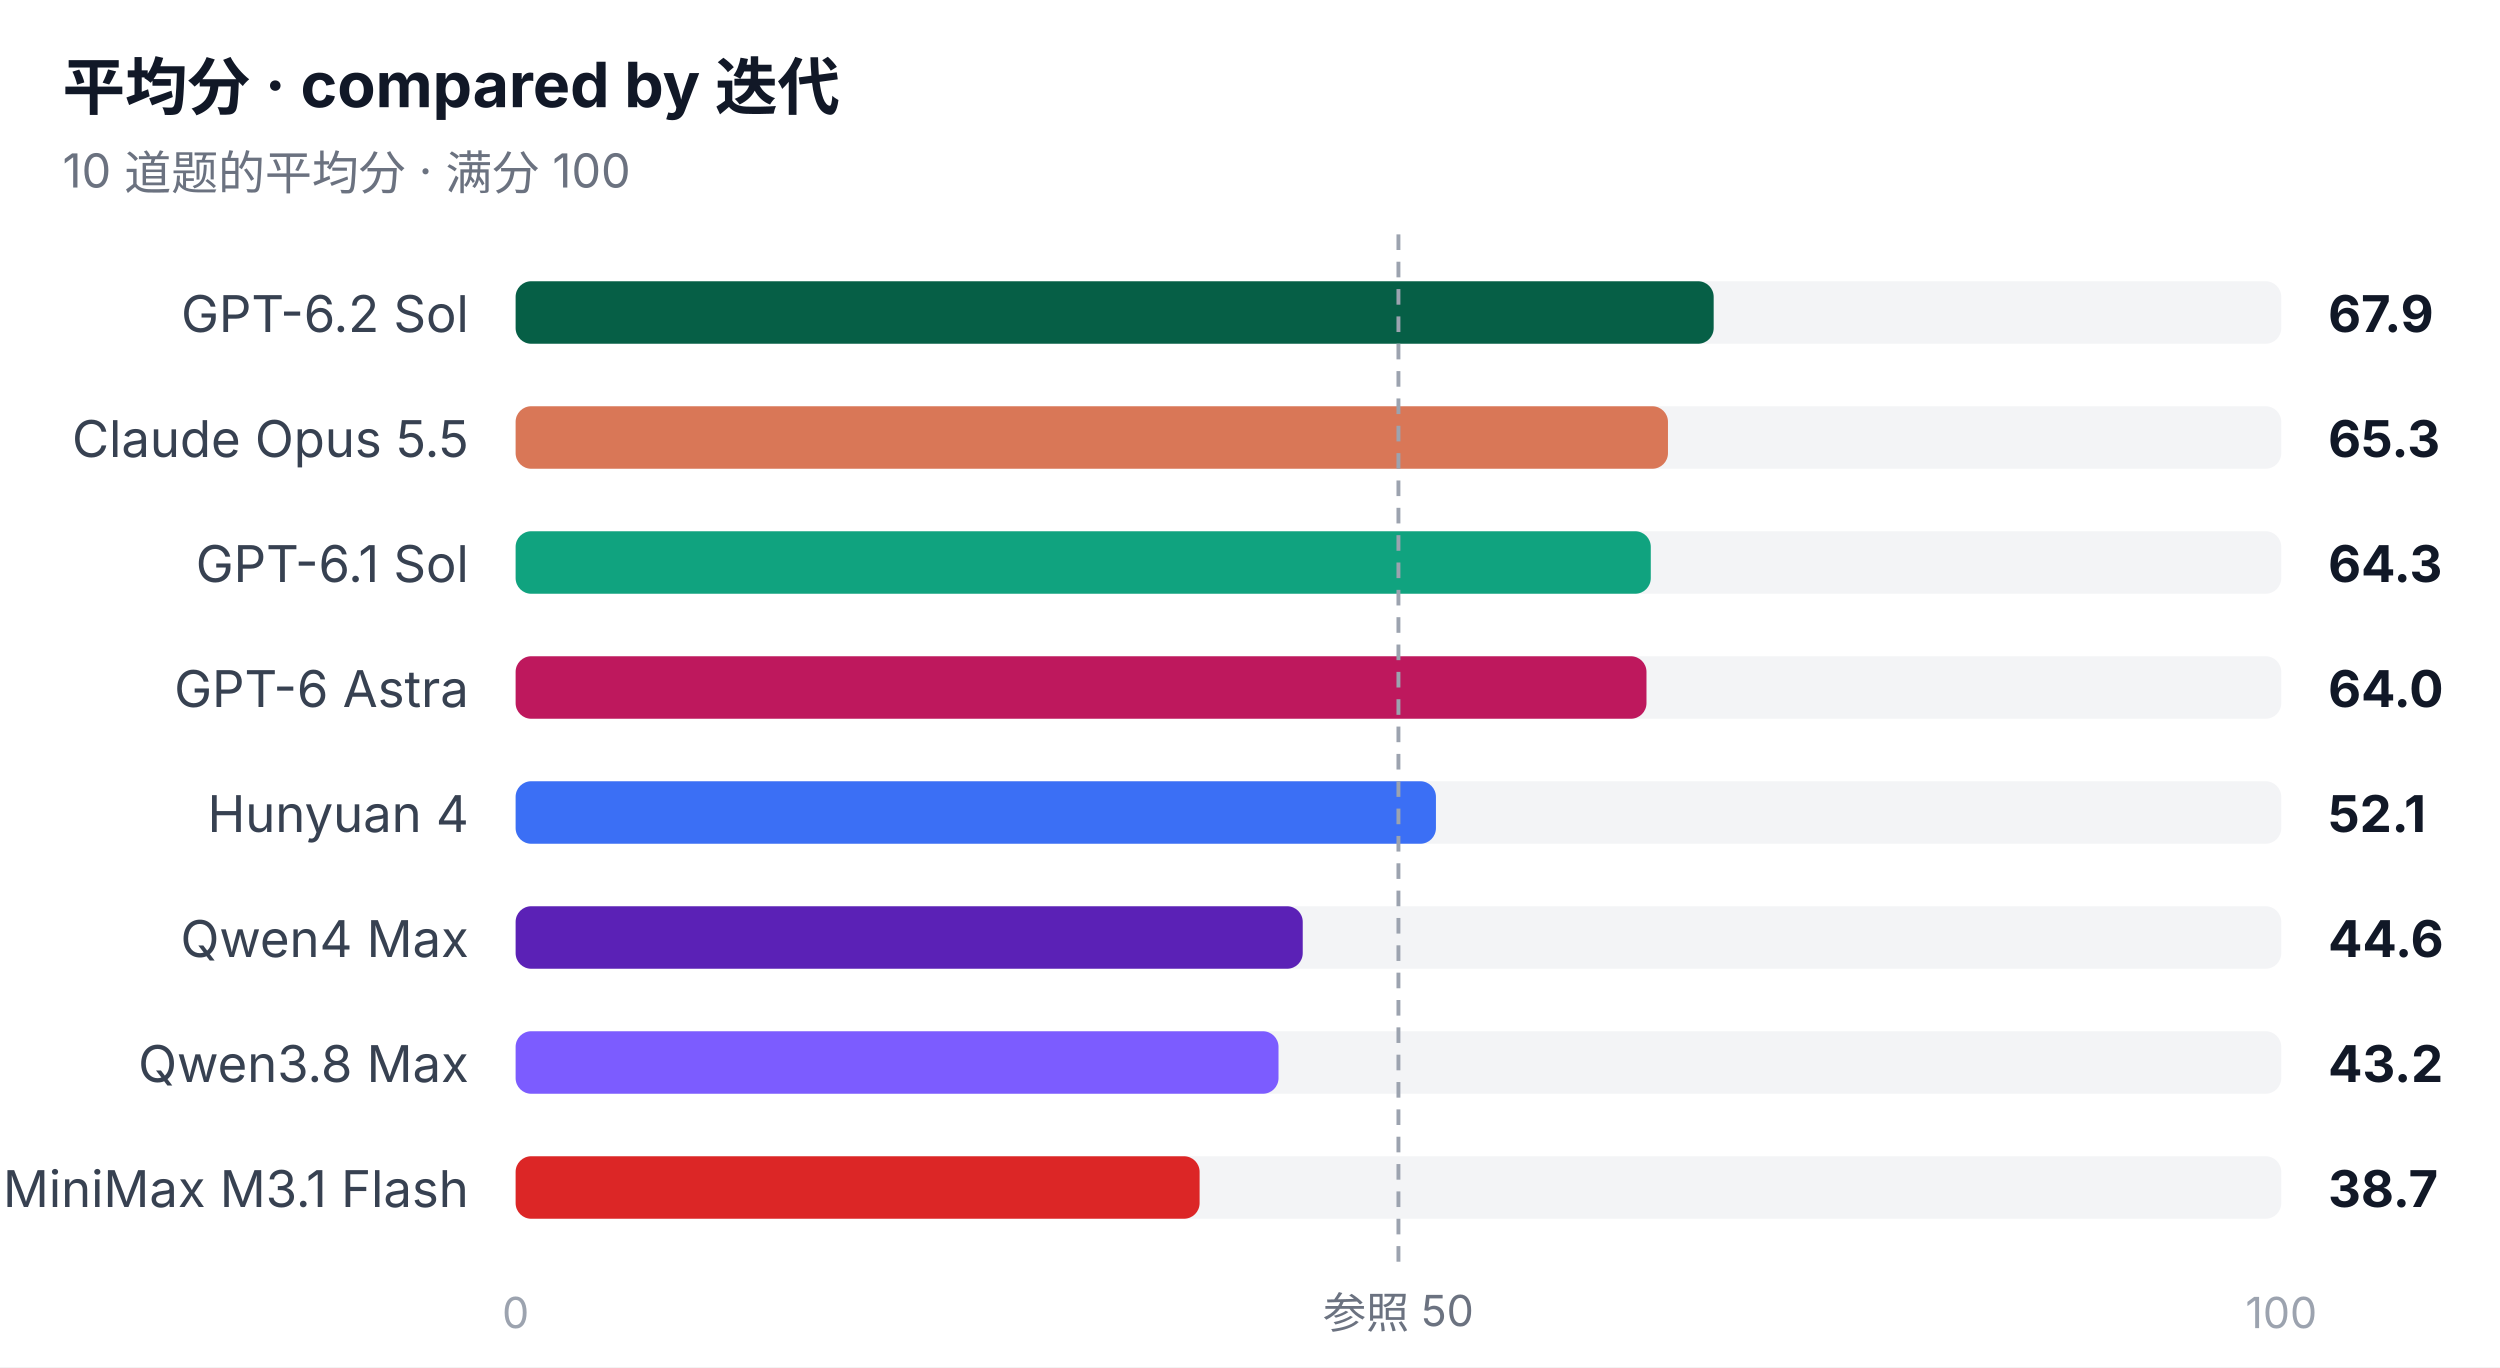
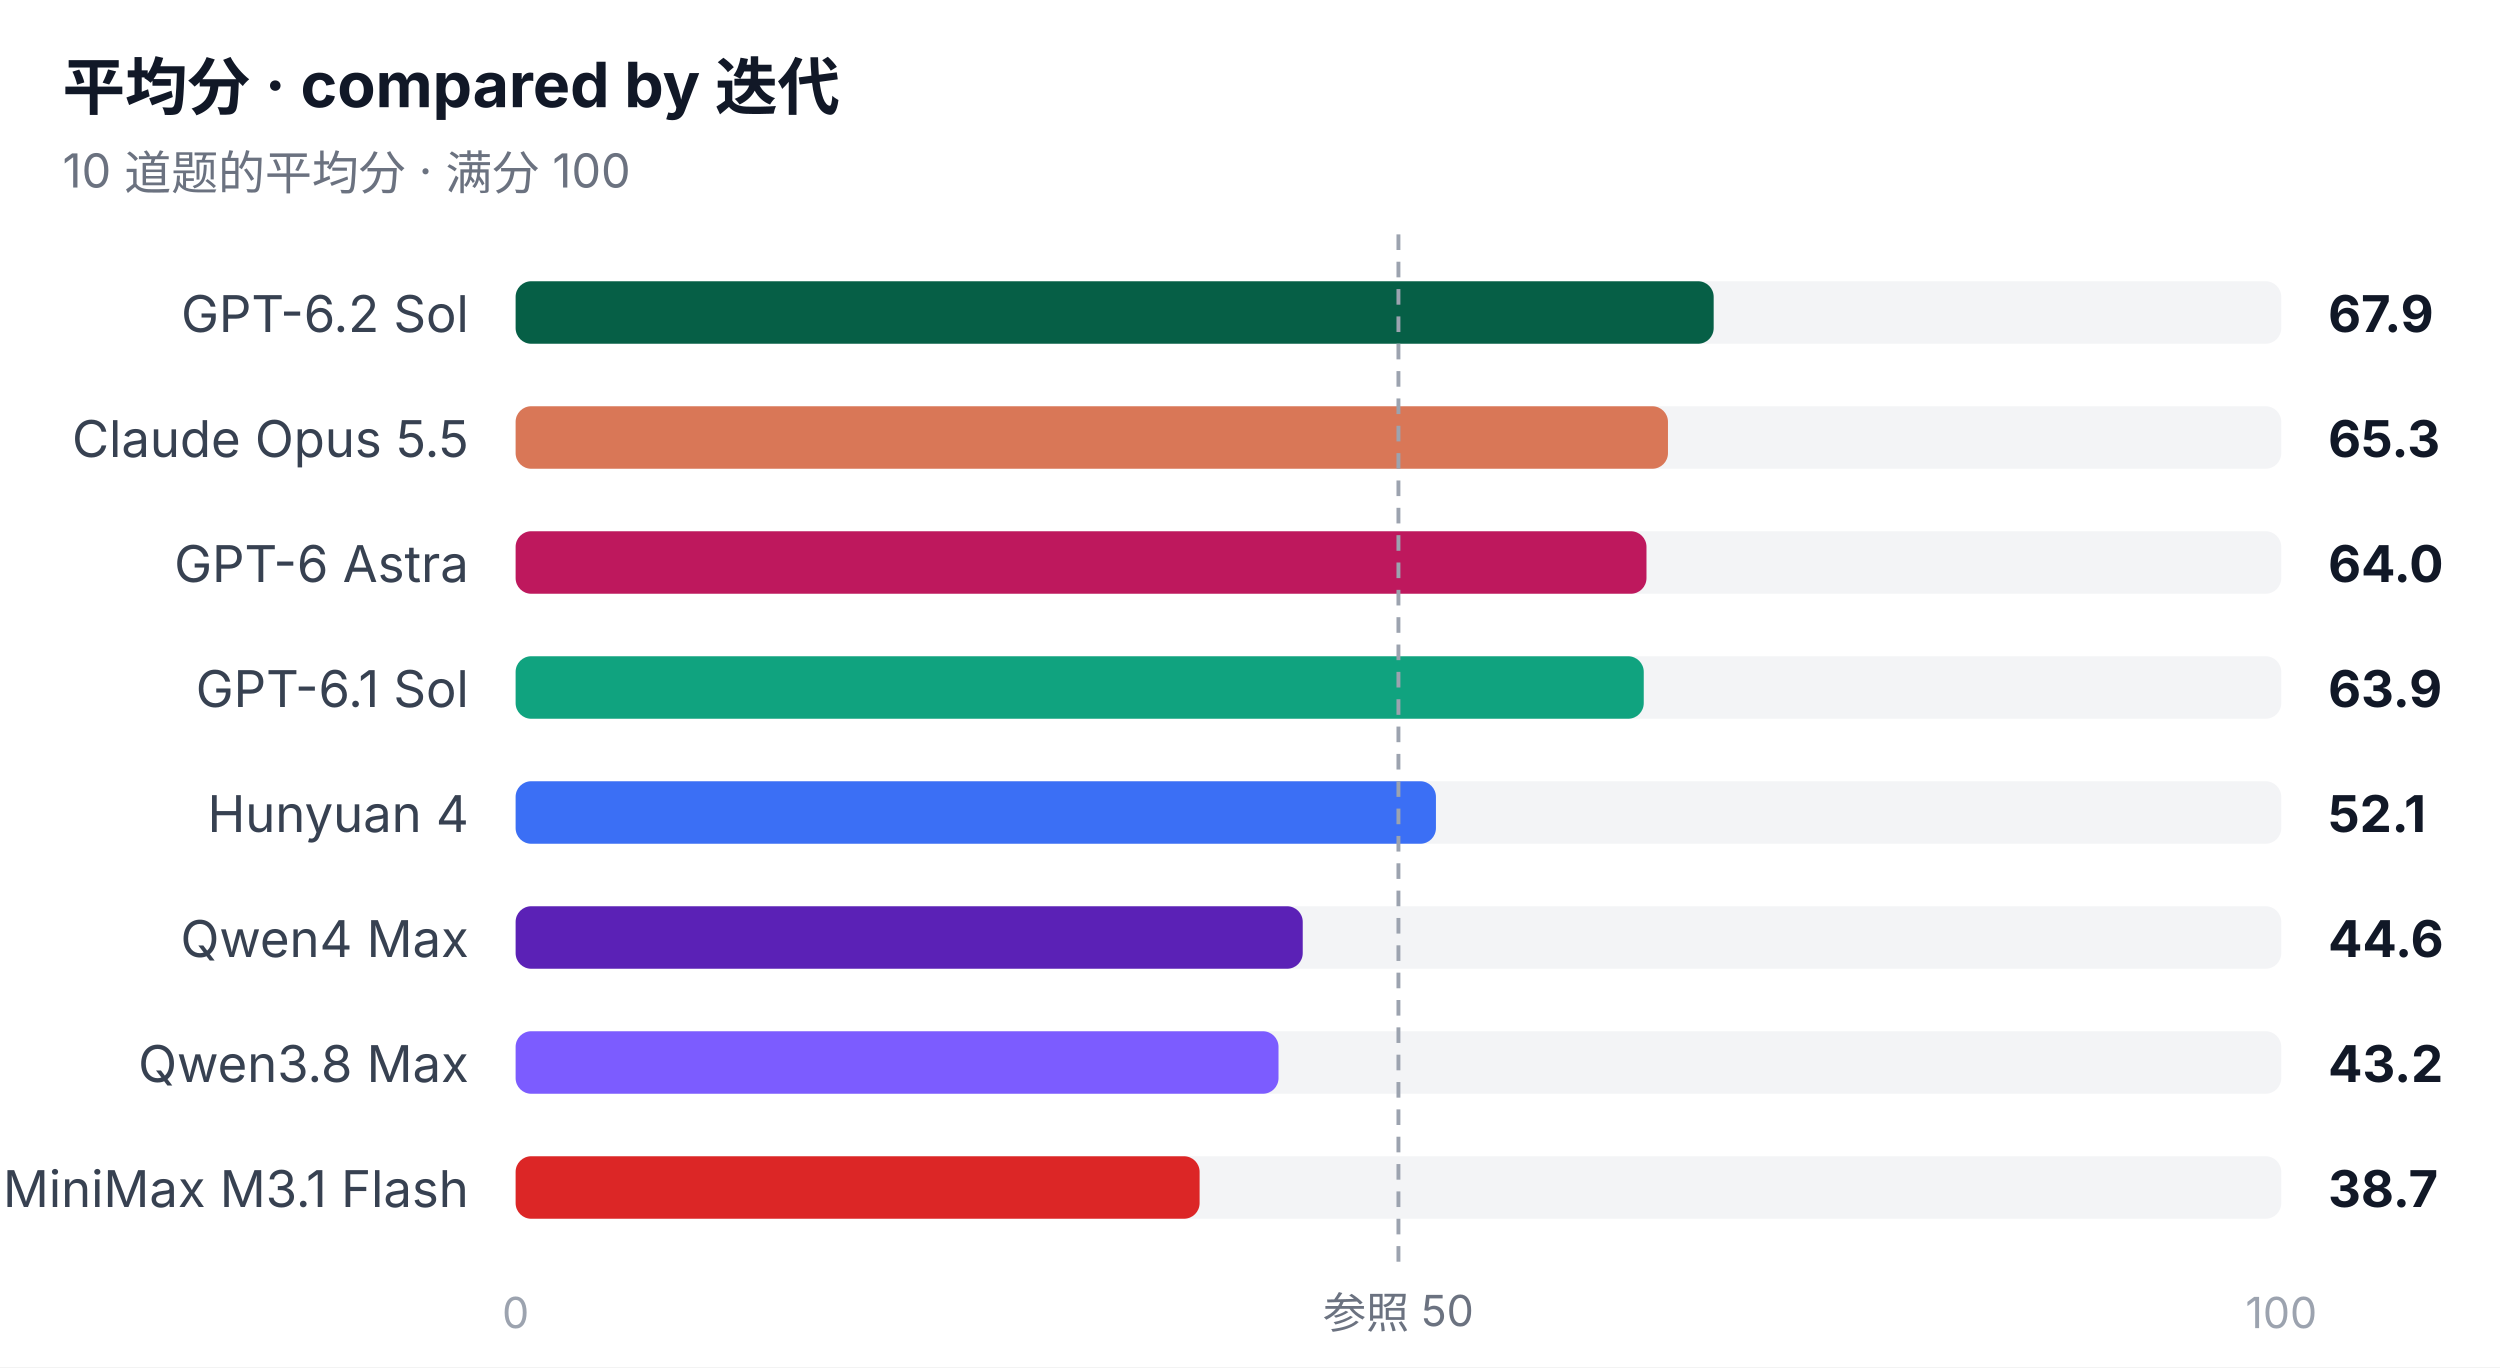
<svg xmlns="http://www.w3.org/2000/svg" width="640" height="350" viewBox="0 0 640 350" font-family="Inter, -apple-system, BlinkMacSystemFont, 'Segoe UI', Roboto, 'Helvetica Neue', Arial, 'PingFang SC', 'Microsoft YaHei', sans-serif">
  <rect width="640" height="350" fill="#ffffff" />
  <text x="16" y="28" font-size="16" font-weight="700" fill="#111827">平均分 · compared by 迭代</text>
  <text x="16" y="48" font-size="12" fill="#6b7280">10 道题的平均分 · 满分 100</text>
  <text x="120" y="85.0" font-size="13" fill="#374151" text-anchor="end">GPT-6.2 Sol</text>
  <rect x="132" y="72.0" width="452" height="16" rx="4" fill="#f3f4f6" />
  <rect x="132" y="72.0" width="306.7" height="16" rx="4" fill="#065f46" />
  <text x="596" y="85.0" font-size="13" font-weight="700" fill="#111827">67.9</text>
  <text x="120" y="117.0" font-size="13" fill="#374151" text-anchor="end">Claude Opus 5.5</text>
  <rect x="132" y="104.0" width="452" height="16" rx="4" fill="#f3f4f6" />
  <rect x="132" y="104.0" width="295.0" height="16" rx="4" fill="#d97757" />
  <text x="596" y="117.0" font-size="13" font-weight="700" fill="#111827">65.3</text>
-   <text x="120" y="149.0" font-size="13" fill="#374151" text-anchor="end">GPT-6.1 Sol</text>
+   <text x="120" y="149.0" font-size="13" fill="#374151" text-anchor="end">GPT-6 Astra</text>
  <rect x="132" y="136.0" width="452" height="16" rx="4" fill="#f3f4f6" />
-   <rect x="132" y="136.0" width="290.6" height="16" rx="4" fill="#10a37f" />
-   <text x="596" y="149.0" font-size="13" font-weight="700" fill="#111827">64.3</text>
-   <text x="120" y="181.0" font-size="13" fill="#374151" text-anchor="end">GPT-6 Astra</text>
+   <rect x="132" y="136.0" width="289.5" height="16" rx="4" fill="#be185d" />
+   <text x="596" y="149.0" font-size="13" font-weight="700" fill="#111827">64.0</text>
+   <text x="120" y="181.0" font-size="13" fill="#374151" text-anchor="end">GPT-6.1 Sol</text>
  <rect x="132" y="168.0" width="452" height="16" rx="4" fill="#f3f4f6" />
-   <rect x="132" y="168.0" width="289.5" height="16" rx="4" fill="#be185d" />
-   <text x="596" y="181.0" font-size="13" font-weight="700" fill="#111827">64.0</text>
+   <rect x="132" y="168.0" width="288.8" height="16" rx="4" fill="#10a37f" />
+   <text x="596" y="181.0" font-size="13" font-weight="700" fill="#111827">63.9</text>
  <text x="120" y="213.0" font-size="13" fill="#374151" text-anchor="end">Hunyuan 4</text>
  <rect x="132" y="200.0" width="452" height="16" rx="4" fill="#f3f4f6" />
  <rect x="132" y="200.0" width="235.6" height="16" rx="4" fill="#3b6ff5" />
  <text x="596" y="213.0" font-size="13" font-weight="700" fill="#111827">52.1</text>
  <text x="120" y="245.0" font-size="13" fill="#374151" text-anchor="end">Qwen4 Max</text>
  <rect x="132" y="232.0" width="452" height="16" rx="4" fill="#f3f4f6" />
  <rect x="132" y="232.0" width="201.5" height="16" rx="4" fill="#5b21b6" />
  <text x="596" y="245.0" font-size="13" font-weight="700" fill="#111827">44.6</text>
  <text x="120" y="277.0" font-size="13" fill="#374151" text-anchor="end">Qwen3.8 Max</text>
  <rect x="132" y="264.0" width="452" height="16" rx="4" fill="#f3f4f6" />
  <rect x="132" y="264.0" width="195.3" height="16" rx="4" fill="#7c5cff" />
  <text x="596" y="277.0" font-size="13" font-weight="700" fill="#111827">43.2</text>
  <text x="120" y="309.0" font-size="13" fill="#374151" text-anchor="end">MiniMax M3.1 Flash</text>
  <rect x="132" y="296.0" width="452" height="16" rx="4" fill="#f3f4f6" />
  <rect x="132" y="296.0" width="175.1" height="16" rx="4" fill="#dc2626" />
  <text x="596" y="309.0" font-size="13" font-weight="700" fill="#111827">38.7</text>
  <line x1="358.0" y1="60" x2="358.0" y2="324" stroke="#9ca3af" stroke-dasharray="4 3" />
  <text x="132.0" y="340" font-size="11" fill="#9ca3af" text-anchor="middle">0</text>
  <text x="358.0" y="340" font-size="11" fill="#6b7280" text-anchor="middle">参照 50</text>
  <text x="584.0" y="340" font-size="11" fill="#9ca3af" text-anchor="middle">100</text>
</svg>
